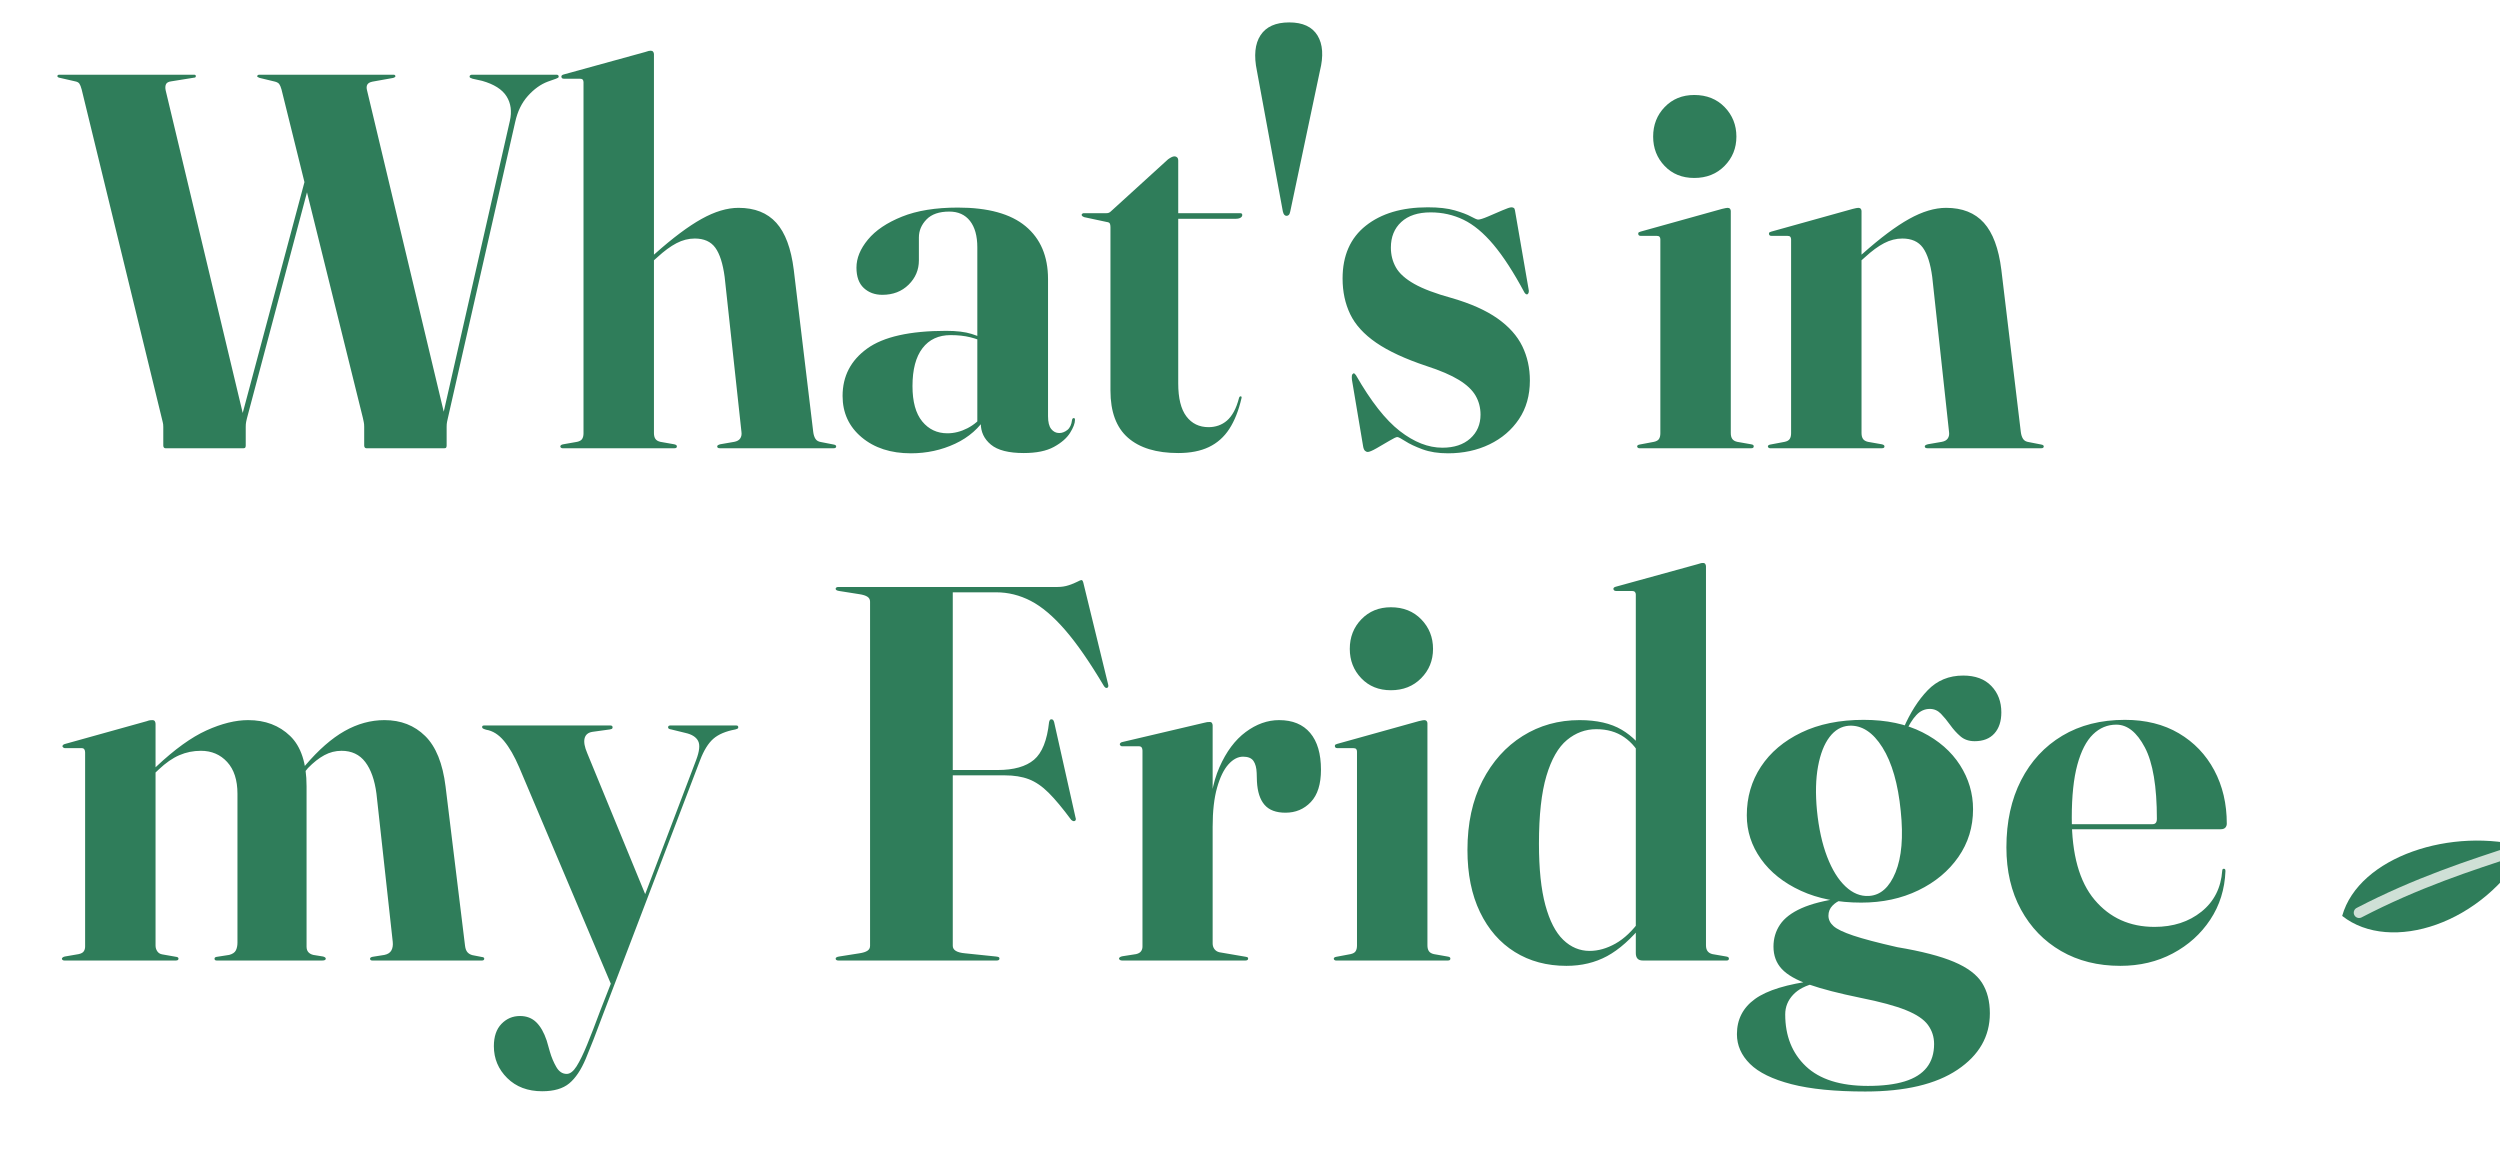
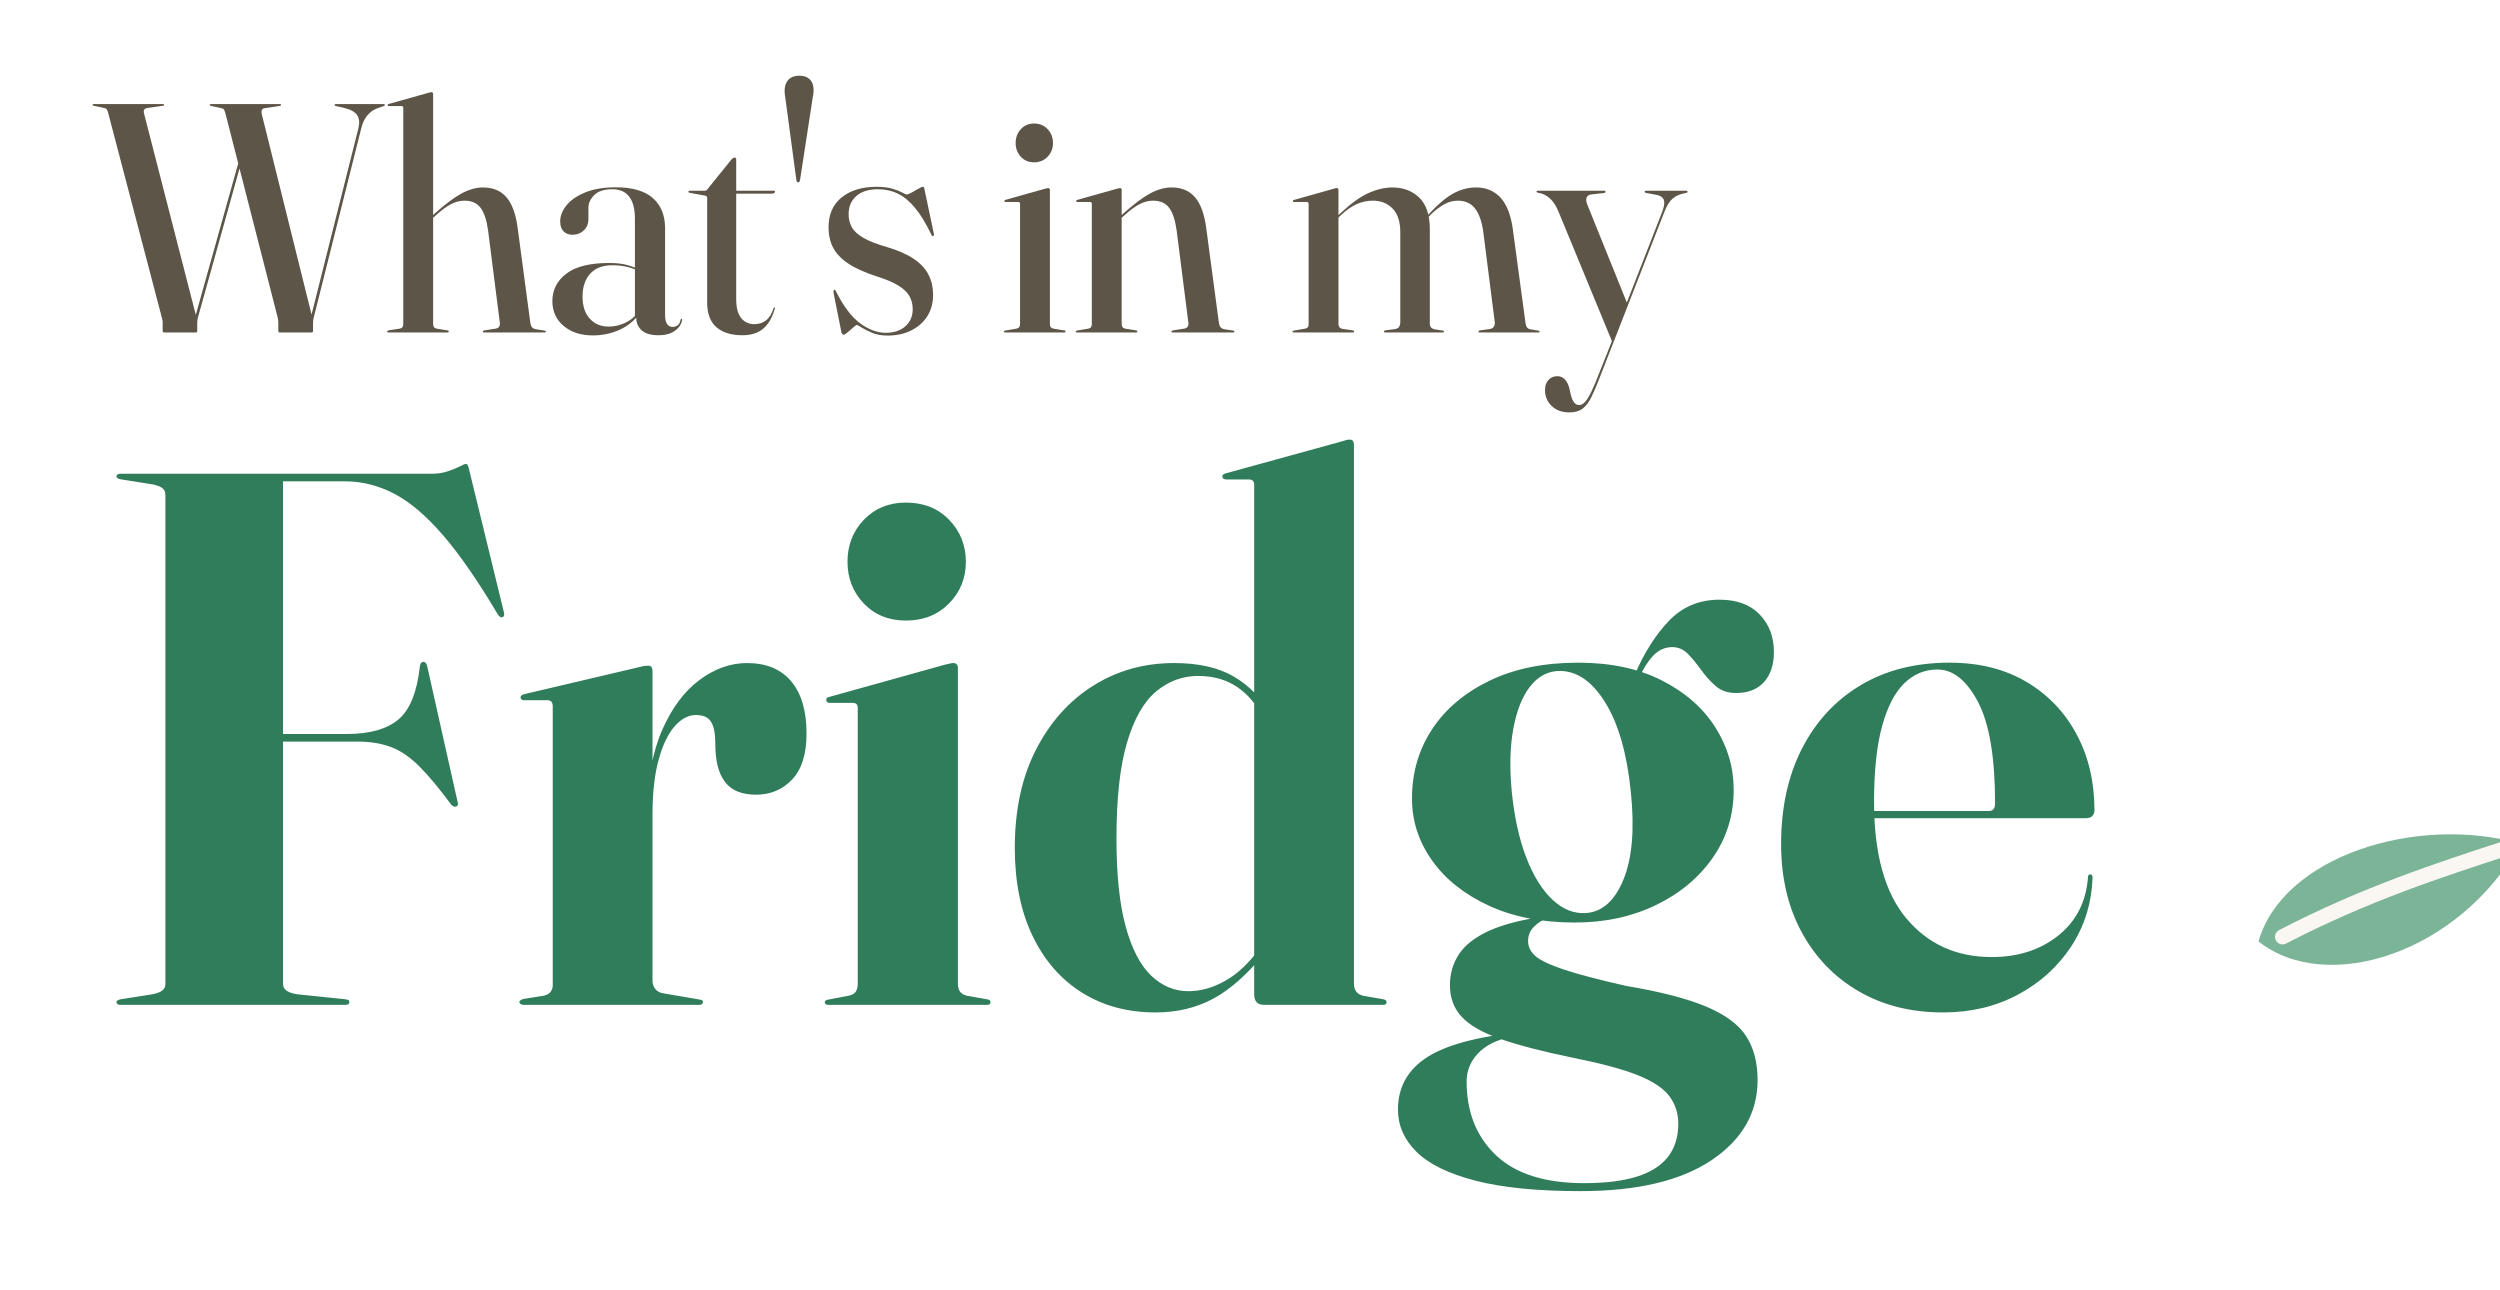
- <svg xmlns="http://www.w3.org/2000/svg" width="937" height="436" viewBox="0 0 937 436">
-   <path d="M116.8 58.2 118.4 59.5 92.5 157.0Q92.4 157.4 92.25 158.15Q92.1 158.9 92.1 160.0V167.0Q92.1 167.4 91.95 167.7Q91.8 168.0 91.3 168.0H62.0Q61.6 168.0 61.4 167.7Q61.2 167.4 61.2 167.0V160.0Q61.2 158.9 61.0 158.25Q60.8 157.6 60.6 156.6L30.6 33.5Q30.2 32.0 29.75 31.35Q29.3 30.7 28.2 30.5L22.1 29.1Q21.8 29.0 21.65 28.85Q21.5 28.7 21.5 28.5Q21.5 28.3 21.7 28.15Q21.9 28.0 22.1 28.0H72.8Q73.1 28.0 73.25 28.15Q73.4 28.3 73.4 28.5Q73.4 29.1 72.8 29.1L64.1 30.5Q62.6 30.7 62.2 31.6Q61.8 32.5 62.1 33.9L91.5 157.0L89.2 161.4ZM176.0 28.7Q176.0 28.4 176.25 28.2Q176.5 28.0 176.9 28.0H208.6Q209.0 28.0 209.2 28.2Q209.4 28.4 209.4 28.7Q209.4 29.0 209.15 29.15Q208.9 29.3 208.4 29.5L205.3 30.6Q201.3 32.1 197.85 35.95Q194.4 39.8 193.1 45.7L167.8 157.0Q167.7 157.4 167.55 158.15Q167.4 158.9 167.4 160.0V167.0Q167.4 167.4 167.25 167.7Q167.1 168.0 166.6 168.0H137.3Q136.9 168.0 136.7 167.7Q136.5 167.4 136.5 167.0V160.0Q136.5 158.9 136.35 158.25Q136.2 157.6 136.0 156.6L105.5 33.5Q105.1 32.1 104.65 31.5Q104.2 30.9 103.1 30.6L97.3 29.2Q96.9 29.0 96.65 28.9Q96.4 28.8 96.4 28.6Q96.4 28.3 96.65 28.15Q96.9 28.0 97.1 28.0H147.6Q147.8 28.0 148.0 28.15Q148.2 28.3 148.2 28.6Q148.2 28.8 147.95 28.95Q147.7 29.1 147.4 29.2L139.6 30.6Q138.1 30.9 137.65 31.75Q137.2 32.6 137.6 34.0L167.1 157.6L164.7 161.4L191.1 45.3Q192.3 40.0 189.85 36.1Q187.4 32.2 180.7 30.3L177.1 29.5Q176.5 29.3 176.25 29.15Q176.0 29.0 176.0 28.7ZM245.1 20.3V162.3Q245.1 163.7 245.65 164.5Q246.2 165.3 247.5 165.6L252.6 166.5Q253.7 166.7 253.7 167.3Q253.7 168.0 252.8 168.0H210.8Q210.5 168.0 210.25 167.8Q210.0 167.6 210.0 167.3Q210.0 167.1 210.25 166.85Q210.5 166.6 211.2 166.5L216.3 165.6Q217.7 165.3 218.2 164.5Q218.7 163.7 218.7 162.4V30.8Q218.7 30.2 218.4 29.85Q218.1 29.5 217.3 29.5H211.3Q210.8 29.5 210.6 29.25Q210.4 29.0 210.4 28.7Q210.4 28.4 210.65 28.2Q210.9 28.0 211.3 27.9L241.8 19.5Q242.7 19.2 243.1 19.1Q243.5 19.0 243.9 19.0Q244.5 19.0 244.8 19.4Q245.1 19.8 245.1 20.3ZM242.9 99.5 241.8 98.3 245.5 95.1Q255.5 86.2 262.95 82.05Q270.4 77.9 276.8 77.9Q285.9 77.9 290.95 83.5Q296.0 89.1 297.5 101.1L304.8 161.9Q305.0 163.5 305.65 164.5Q306.3 165.5 307.8 165.7L312.4 166.6Q313.0 166.7 313.2 166.9Q313.4 167.1 313.4 167.3Q313.4 167.6 313.2 167.8Q313.0 168.0 312.5 168.0H269.8Q268.8 168.0 268.8 167.3Q268.8 166.8 270.0 166.5L275.2 165.6Q276.8 165.3 277.45 164.3Q278.1 163.3 277.9 161.9L271.6 103.8Q270.6 96.3 268.1 92.85Q265.6 89.4 260.4 89.4Q256.9 89.4 253.55 91.15Q250.2 92.9 246.4 96.4ZM367.6 158.7V157.7L366.3 158.9V92.7Q366.3 86.3 363.55 82.8Q360.8 79.3 355.8 79.3Q350.1 79.3 347.25 82.25Q344.4 85.2 344.4 89.0V97.6Q344.4 102.9 340.55 106.7Q336.7 110.5 330.7 110.5Q326.5 110.5 323.75 107.95Q321.0 105.4 321.0 100.3Q321.0 95.0 325.3 89.8Q329.6 84.6 338.05 81.2Q346.5 77.8 359.0 77.8Q376.0 77.8 384.4 84.8Q392.8 91.8 392.8 104.6V156.0Q392.8 159.3 394.0 160.8Q395.2 162.3 397.0 162.3Q398.6 162.3 400.05 161.15Q401.5 160.0 401.8 157.4Q401.9 157.0 402.05 156.85Q402.2 156.7 402.4 156.7Q402.7 156.7 402.8 156.85Q402.9 157.0 402.9 157.4Q402.9 159.3 401.05 162.25Q399.2 165.2 395.0 167.5Q390.8 169.8 383.7 169.8Q375.2 169.8 371.4 166.65Q367.6 163.5 367.6 158.7ZM315.8 148.4Q315.8 137.3 325.0 130.65Q334.2 124.0 354.6 124.0Q360.5 124.0 364.15 125.15Q367.8 126.3 370.9 128.1L370.1 128.8Q366.9 127.2 363.65 126.4Q360.4 125.6 356.3 125.6Q349.5 125.6 345.75 130.5Q342.0 135.4 342.0 144.7Q342.0 153.5 345.65 157.95Q349.3 162.4 355.1 162.4Q358.9 162.4 362.6 160.5Q366.3 158.6 368.8 155.2L369.9 155.8Q365.7 162.7 358.0 166.3Q350.3 169.9 341.4 169.9Q330.1 169.9 322.95 163.9Q315.8 157.9 315.8 148.4ZM414.8 83.2 406.4 81.4Q405.9 81.2 405.65 81.0Q405.4 80.8 405.4 80.5Q405.4 80.3 405.65 80.1Q405.9 79.9 406.1 79.9H414.7Q415.3 79.9 415.7 79.7Q416.1 79.5 416.6 79.0L437.8 59.7Q438.5 59.2 439.1 58.9Q439.7 58.6 440.2 58.6Q440.8 58.6 441.2 59Q441.6 59.4 441.6 60.2V143.7Q441.6 152.0 444.65 156.05Q447.7 160.1 453.0 160.1Q454.9 160.1 456.65 159.5Q458.4 158.9 459.85 157.65Q461.3 156.4 462.45 154.3Q463.6 152.2 464.4 149.1Q464.6 148.5 465.05 148.55Q465.5 148.6 465.3 149.3Q463.7 156.2 460.75 160.75Q457.8 165.3 453.1 167.55Q448.4 169.8 441.6 169.8Q429.3 169.8 422.75 164.05Q416.2 158.3 416.2 146.4V85.1Q416.2 84.2 415.95 83.75Q415.7 83.3 414.8 83.2ZM433.6 82.0 434.4 79.9H464.7Q465.2 79.9 465.4 80.05Q465.6 80.2 465.6 80.6Q465.6 81.2 464.95 81.6Q464.3 82.0 463.1 82.0ZM482.2 80.9Q481.7 80.9 481.35 80.5Q481.0 80.1 480.8 79.2L471.1 26.6Q469.3 18.0 472.45 13.2Q475.6 8.4 483.2 8.4Q490.8 8.4 493.8 13.3Q496.8 18.2 494.7 26.6L483.6 79.2Q483.4 80.2 483.05 80.55Q482.7 80.9 482.2 80.9ZM540.6 167.8Q547.2 167.8 551.05 164.35Q554.9 160.9 554.9 155.4Q554.9 151.5 553.05 148.3Q551.2 145.1 546.8 142.4Q542.4 139.7 534.7 137.2Q522.7 133.2 515.8 128.45Q508.9 123.7 506.05 117.75Q503.2 111.8 503.2 104.4Q503.2 91.5 511.9 84.6Q520.6 77.7 535.1 77.7Q541.3 77.7 545.25 78.85Q549.2 80.0 551.3 81.15Q553.4 82.3 554.0 82.3Q555.0 82.3 557.7 81.15Q560.4 80.0 563.05 78.85Q565.7 77.7 566.5 77.7Q566.9 77.7 567.3 77.9Q567.7 78.1 567.8 78.8L572.9 108.3Q573.1 109.1 572.95 109.6Q572.8 110.1 572.5 110.3Q572.2 110.4 571.95 110.25Q571.7 110.1 571.4 109.7Q565.3 98.3 559.75 91.7Q554.2 85.1 548.5 82.35Q542.8 79.6 536.2 79.6Q529.1 79.6 525.2 83.2Q521.3 86.8 521.3 92.8Q521.3 96.9 523.2 100.25Q525.1 103.6 530.05 106.4Q535.0 109.2 544.1 111.7Q554.8 114.8 561.25 119.35Q567.7 123.9 570.55 129.75Q573.4 135.6 573.4 142.6Q573.4 151.0 569.3 157.1Q565.2 163.2 558.25 166.55Q551.3 169.9 542.7 169.9Q537.2 169.9 533.15 168.4Q529.1 166.9 526.7 165.35Q524.3 163.8 523.7 163.8Q523.1 163.8 520.75 165.2Q518.4 166.6 515.95 168.0Q513.5 169.4 512.6 169.4Q512.1 169.4 511.6 168.95Q511.1 168.5 510.9 167.3L506.7 142.3Q506.6 141.2 506.7 140.7Q506.8 140.2 507.2 140.0Q507.4 139.8 507.65 140.0Q507.9 140.2 508.2 140.6Q516.6 155.3 524.65 161.55Q532.7 167.8 540.6 167.8ZM648.7 79.1V162.3Q648.7 163.7 649.25 164.5Q649.8 165.3 651.1 165.6L656.2 166.5Q656.9 166.6 657.1 166.8Q657.3 167.0 657.3 167.3Q657.3 167.6 657.1 167.8Q656.9 168.0 656.4 168.0H614.4Q614.1 168.0 613.85 167.8Q613.6 167.6 613.6 167.3Q613.6 167.1 613.8 166.9Q614.0 166.7 614.6 166.6L619.9 165.6Q621.3 165.3 621.8 164.5Q622.3 163.7 622.3 162.4V89.7Q622.3 89.1 622.0 88.75Q621.7 88.4 620.9 88.4H614.9Q614.4 88.4 614.2 88.15Q614.0 87.9 614.0 87.6Q614.0 87.2 614.25 87.05Q614.5 86.9 614.9 86.8L645.4 78.3Q646.4 78.1 646.75 78.0Q647.1 77.9 647.5 77.9Q648.1 77.9 648.4 78.25Q648.7 78.6 648.7 79.1ZM635.0 66.7Q628.2 66.7 623.9 62.2Q619.6 57.7 619.6 51.2Q619.6 44.6 623.95 40.1Q628.3 35.6 635.0 35.6Q642.0 35.6 646.4 40.15Q650.8 44.7 650.8 51.2Q650.8 57.7 646.35 62.2Q641.9 66.7 635.0 66.7ZM697.7 79.1V162.3Q697.7 163.7 698.25 164.5Q698.8 165.3 700.1 165.6L705.2 166.5Q706.3 166.7 706.3 167.3Q706.3 168.0 705.4 168.0H663.4Q663.1 168.0 662.85 167.8Q662.6 167.6 662.6 167.3Q662.6 167.1 662.8 166.9Q663.0 166.7 663.6 166.6L668.9 165.6Q670.3 165.3 670.8 164.5Q671.3 163.7 671.3 162.4V89.7Q671.3 89.1 671.0 88.75Q670.7 88.4 669.9 88.4H663.9Q663.4 88.4 663.2 88.15Q663.0 87.9 663.0 87.6Q663.0 87.2 663.25 87.05Q663.5 86.9 663.9 86.8L694.4 78.3Q695.3 78.1 695.7 78.0Q696.1 77.9 696.5 77.9Q697.1 77.9 697.4 78.25Q697.7 78.6 697.7 79.1ZM695.5 99.5 694.4 98.3 698.1 95.1Q708.1 86.2 715.55 82.05Q723.0 77.9 729.4 77.9Q738.5 77.9 743.55 83.5Q748.6 89.1 750.1 101.1L757.4 161.9Q757.6 163.5 758.25 164.5Q758.9 165.5 760.4 165.7L765.0 166.6Q765.6 166.7 765.8 166.9Q766.0 167.1 766.0 167.3Q766.0 167.6 765.8 167.8Q765.6 168.0 765.1 168.0H722.4Q721.4 168.0 721.4 167.3Q721.4 166.8 722.6 166.5L727.8 165.6Q729.4 165.3 730.05 164.3Q730.7 163.3 730.5 161.9L724.2 103.8Q723.2 96.3 720.7 92.85Q718.2 89.4 713.0 89.4Q709.5 89.4 706.15 91.15Q702.8 92.9 699.0 96.4ZM58.3 271.3V354.4Q58.3 355.6 58.95 356.55Q59.6 357.5 60.8 357.7L65.9 358.6Q66.9 358.7 66.9 359.3Q66.9 360.0 65.9 360.0H24.1Q23.7 360.0 23.45 359.8Q23.2 359.6 23.2 359.3Q23.2 359.1 23.5 358.85Q23.8 358.6 24.3 358.5L29.5 357.6Q30.9 357.3 31.4 356.55Q31.9 355.8 31.9 354.8V282.0Q31.9 281.3 31.6 280.85Q31.3 280.4 30.6 280.4H24.3Q24.0 280.4 23.7 280.15Q23.4 279.9 23.4 279.7Q23.4 279.4 23.7 279.15Q24.0 278.9 24.5 278.8L55.0 270.3Q55.8 270.0 56.25 269.95Q56.7 269.9 57.1 269.9Q57.8 269.9 58.05 270.35Q58.3 270.8 58.3 271.3ZM56.1 291.6 55.0 290.6 58.6 287.3Q68.9 277.6 77.4 273.75Q85.9 269.9 93.0 269.9Q102.6 269.9 108.75 275.85Q114.9 281.8 114.9 294.7V354.8Q114.9 356.1 115.55 356.85Q116.2 357.6 117.4 357.9L121.1 358.5Q122.1 358.8 122.1 359.3Q122.1 360.0 120.8 360.0H81.2Q80.4 360.0 80.4 359.3Q80.4 358.7 81.4 358.6L85.9 357.9Q87.8 357.4 88.4 356.2Q89.0 355.0 89.0 353.3V297.5Q89.0 289.8 85.15 285.6Q81.3 281.4 75.3 281.4Q71.0 281.4 67.2 283.05Q63.4 284.7 59.5 288.4ZM112.4 291.6 111.3 290.6 114.4 286.9Q121.9 278.1 129.15 274.0Q136.4 269.9 144.1 269.9Q153.3 269.9 159.35 275.85Q165.4 281.8 167.0 294.8L174.3 354.5Q174.5 356.1 175.2 356.9Q175.9 357.7 177.1 358.0L180.7 358.7Q181.1 358.7 181.3 358.9Q181.5 359.1 181.5 359.3Q181.5 359.6 181.3 359.8Q181.1 360.0 180.7 360.0H139.5Q138.7 360.0 138.7 359.3Q138.7 358.8 139.7 358.6L144.1 357.9Q146.0 357.5 146.7 356.2Q147.4 354.9 147.2 353.0L141.1 297.5Q140.1 289.8 136.9 285.6Q133.7 281.4 128.0 281.4Q124.6 281.4 121.55 283.05Q118.5 284.7 115.4 287.9ZM242.3 336.3 229.4 369.8 194.6 287.6Q191.9 281.3 188.9 277.7Q185.9 274.1 182.2 273.5Q181.2 273.2 180.95 273.0Q180.7 272.8 180.7 272.5Q180.7 272.1 180.95 272.0Q181.2 271.9 181.6 271.9H228.7Q229.1 271.9 229.35 272.05Q229.6 272.2 229.6 272.6Q229.6 273.0 229.35 273.15Q229.1 273.3 228.5 273.4L222.0 274.3Q219.6 274.7 219.1 276.75Q218.6 278.8 220.1 282.3ZM224.9 379.0 233.5 357.0 234.9 353.3 260.9 284.9Q262.8 279.9 261.65 277.7Q260.5 275.5 256.9 274.7L251.6 273.4Q250.9 273.3 250.65 273.1Q250.4 272.9 250.4 272.6Q250.4 272.2 250.65 272.05Q250.9 271.9 251.3 271.9H275.8Q276.3 271.9 276.5 272.05Q276.7 272.2 276.7 272.6Q276.7 272.9 276.5 273.05Q276.3 273.2 275.6 273.4Q270.2 274.4 267.35 276.9Q264.5 279.4 262.4 284.9L225.9 380.5Q222.2 390.5 219.55 396.8Q216.9 403.1 213.35 406.05Q209.8 409.0 203.2 409.0Q195.1 409.0 190.1 404.05Q185.1 399.1 185.1 392.1Q185.1 386.7 187.95 383.75Q190.8 380.8 194.9 380.8Q198.6 380.8 201.0 383.15Q203.4 385.5 204.9 390.0L206.1 394.2Q207.0 397.3 208.5 399.9Q210.0 402.5 212.4 402.5Q214.3 402.5 216.1 399.65Q217.9 396.8 220.05 391.55Q222.2 386.3 224.9 379.0ZM396.3 220.0Q398.6 220.0 400.55 219.35Q402.5 218.7 403.75 218.05Q405.0 217.4 405.3 217.4Q405.6 217.4 405.8 217.75Q406.0 218.1 406.3 219.5L415.3 256.4Q415.5 257.1 415.35 257.4Q415.2 257.7 415.0 257.8Q414.7 257.9 414.45 257.8Q414.2 257.7 413.8 257.2Q405.8 243.7 399.15 236.05Q392.5 228.4 386.3 225.2Q380.1 222.0 373.4 222.0H357.1V354.5Q357.1 355.7 358.25 356.4Q359.4 357.1 361.7 357.3L373.3 358.5Q374.1 358.6 374.35 358.75Q374.6 358.9 374.6 359.3Q374.6 359.6 374.35 359.8Q374.1 360.0 373.6 360.0H314.2Q313.7 360.0 313.45 359.8Q313.2 359.6 313.2 359.3Q313.2 358.7 314.5 358.5L322.1 357.3Q324.1 357.0 325.1 356.35Q326.1 355.7 326.1 354.5V225.5Q326.1 224.3 325.1 223.65Q324.1 223.0 322.1 222.7L314.5 221.5Q313.2 221.3 313.2 220.7Q313.2 220.4 313.45 220.2Q313.7 220.0 314.2 220.0ZM349.7 288.6H373.9Q383.0 288.6 387.55 284.75Q392.1 280.9 393.2 270.6Q393.4 269.9 393.6 269.75Q393.8 269.6 394.0 269.6Q394.8 269.5 395.1 270.7L403.1 306.4Q403.3 306.9 403.2 307.25Q403.1 307.6 402.8 307.7Q402.6 307.8 402.3 307.75Q402.0 307.7 401.5 307.3Q396.7 300.8 393.05 297.15Q389.4 293.5 385.6 292.05Q381.8 290.6 376.6 290.6H349.7ZM453.2 309.3Q453.2 296.3 457.05 287.55Q460.9 278.8 466.9 274.35Q472.9 269.9 479.4 269.9Q487.0 269.9 491.05 274.7Q495.1 279.5 495.1 288.5Q495.1 296.6 491.3 300.6Q487.5 304.6 481.8 304.6Q476.5 304.6 473.95 301.65Q471.4 298.7 471.1 292.9L471.0 289.7Q470.9 286.8 469.8 285.2Q468.7 283.6 465.9 283.6Q463.0 283.6 460.4 286.5Q457.8 289.4 456.15 295.25Q454.5 301.1 454.5 309.9ZM454.5 271.9V304.7V353.6Q454.5 354.8 455.15 355.7Q455.8 356.6 457.0 356.9L466.9 358.6Q467.5 358.7 467.65 358.85Q467.8 359.0 467.8 359.3Q467.8 359.6 467.55 359.8Q467.3 360.0 466.8 360.0H420.5Q420.0 360.0 419.7 359.75Q419.4 359.5 419.4 359.3Q419.4 359.0 419.75 358.75Q420.1 358.5 420.7 358.4L425.8 357.6Q427.1 357.3 427.65 356.55Q428.2 355.8 428.2 354.8V281.3Q428.2 280.6 427.9 280.15Q427.6 279.7 426.8 279.7H420.5Q420.2 279.7 419.95 279.45Q419.7 279.2 419.7 279.0Q419.7 278.7 419.95 278.45Q420.2 278.2 420.7 278.1L451.3 270.9Q452.0 270.7 452.45 270.65Q452.9 270.6 453.4 270.6Q454.0 270.6 454.25 271.0Q454.5 271.4 454.5 271.9ZM535.0 271.1V354.3Q535.0 355.7 535.55 356.5Q536.1 357.3 537.4 357.6L542.5 358.5Q543.2 358.6 543.4 358.8Q543.6 359.0 543.6 359.3Q543.6 359.6 543.4 359.8Q543.2 360.0 542.7 360.0H500.7Q500.4 360.0 500.15 359.8Q499.9 359.6 499.9 359.3Q499.9 359.1 500.1 358.9Q500.3 358.7 500.9 358.6L506.2 357.6Q507.6 357.3 508.1 356.5Q508.6 355.7 508.6 354.4V281.7Q508.6 281.1 508.3 280.75Q508 280.4 507.2 280.4H501.2Q500.7 280.4 500.5 280.15Q500.3 279.9 500.3 279.6Q500.3 279.2 500.55 279.05Q500.8 278.9 501.2 278.8L531.7 270.3Q532.7 270.1 533.05 270.0Q533.4 269.9 533.8 269.9Q534.4 269.9 534.7 270.25Q535.0 270.6 535.0 271.1ZM521.3 258.7Q514.5 258.7 510.2 254.2Q505.9 249.7 505.9 243.2Q505.9 236.6 510.25 232.1Q514.6 227.6 521.3 227.6Q528.3 227.6 532.7 232.15Q537.1 236.7 537.1 243.2Q537.1 249.7 532.65 254.2Q528.2 258.7 521.3 258.7ZM613.1 348.8V348.3V222.8Q613.1 222.2 612.75 221.85Q612.4 221.5 611.7 221.5H605.7Q605.2 221.5 604.95 221.25Q604.7 221.0 604.7 220.7Q604.7 220.4 604.95 220.2Q605.2 220.0 605.6 219.9L636.1 211.5Q637.1 211.2 637.45 211.1Q637.8 211.0 638.3 211.0Q638.9 211.0 639.15 211.4Q639.4 211.8 639.4 212.3V354.3Q639.4 355.7 640.0 356.5Q640.6 357.3 641.8 357.6L647.0 358.5Q647.6 358.6 647.8 358.8Q648.0 359.0 648.0 359.3Q648.0 359.6 647.8 359.8Q647.6 360.0 647.2 360.0H615.7Q614.4 360.0 613.75 359.3Q613.1 358.6 613.1 357.2ZM550.0 318.6Q550.0 303.6 555.6 292.7Q561.2 281.8 570.7 275.85Q580.2 269.9 592.0 269.9Q601.7 269.9 607.8 273.5Q613.9 277.1 617.7 283.7L615.6 284.7Q613.1 279.3 608.75 276.3Q604.4 273.3 598.3 273.3Q592.2 273.3 587.3 277.35Q582.4 281.4 579.6 290.8Q576.8 300.2 576.8 316.2Q576.8 330.4 579.2 339.25Q581.6 348.1 585.9 352.25Q590.2 356.4 595.8 356.4Q600.6 356.4 605.5 353.65Q610.4 350.9 614.8 344.8L616.0 346.2Q609.1 354.7 602.35 358.35Q595.6 362.0 587.1 362.0Q576.1 362.0 567.75 356.8Q559.4 351.6 554.7 341.85Q550.0 332.1 550.0 318.6ZM711.1 355.0Q700.1 352.5 694.6 350.65Q689.1 348.8 687.2 347.1Q685.3 345.4 685.3 343.2Q685.3 341.0 686.8 339.45Q688.3 337.9 690.2 337.3V336.6Q680.8 337.9 675.2 340.4Q669.6 342.9 667.15 346.55Q664.7 350.2 664.7 354.8Q664.7 359.8 667.8 363.15Q670.9 366.5 678.05 369.0Q685.2 371.5 697.4 374.0Q708.4 376.2 714.35 378.6Q720.3 381.0 722.6 384.15Q724.9 387.3 724.9 391.3Q724.9 396.6 722.15 400.1Q719.4 403.6 713.9 405.3Q708.4 407.0 700.1 407.0Q684.6 407.0 676.85 399.65Q669.1 392.3 669.1 380.2Q669.1 376.0 672.05 372.85Q675 369.7 680.5 368.5L680.4 367.5Q664.6 369.5 657.8 374.4Q651 379.3 651 387.6Q651 393.9 655.9 398.75Q660.8 403.6 671.45 406.35Q682.1 409.1 699.1 409.1Q721.5 409.1 733.65 400.95Q745.8 392.8 745.8 379.8Q745.8 373.0 742.85 368.35Q739.9 363.7 732.35 360.5Q724.8 357.3 711.1 355.0ZM712.6 274.9 714.2 274.5Q716.1 270.3 718.25 268.0Q720.4 265.7 723.3 265.7Q725.7 265.7 727.45 267.5Q729.2 269.3 730.95 271.75Q732.7 274.2 734.8 276.0Q736.9 277.8 740.1 277.8Q744.9 277.8 747.5 274.9Q750.1 272.0 750.1 267.0Q750.1 261.0 746.35 257.1Q742.6 253.2 735.8 253.2Q727.8 253.2 722.5 258.7Q717.2 264.2 713.4 273.0ZM739.5 303.3Q739.5 294.4 734.6 286.75Q729.7 279.1 720.5 274.45Q711.3 269.8 698.5 269.8Q685 269.8 675.15 274.55Q665.3 279.3 660.0 287.35Q654.7 295.4 654.7 305.6Q654.7 314.5 660.0 321.95Q665.3 329.4 674.95 333.85Q684.6 338.3 697.6 338.3Q709.5 338.3 719 333.7Q728.5 329.1 734 321.2Q739.5 313.3 739.5 303.3ZM693 272.0Q700.2 271.6 705.55 280.15Q710.9 288.7 712.4 304.0Q713.9 318.5 710.45 326.95Q707 335.4 700.5 335.8Q695.8 336.1 691.7 332.25Q687.6 328.4 684.8 321.1Q682 313.8 681 303.8Q680.1 294.3 681.4 287.25Q682.7 280.2 685.7 276.25Q688.7 272.3 693 272.0ZM834.6 308.7Q834.6 309.6 834.05 310.2Q833.5 310.8 832.3 310.8H770.2V308.9H806.8Q808.4 308.9 808.4 306.9Q808.4 288.7 803.9 280.15Q799.4 271.6 793.2 271.6Q788.2 271.6 784.45 275.25Q780.7 278.9 778.6 286.6Q776.5 294.3 776.5 306.5Q776.5 327.1 785.05 337.25Q793.6 347.4 807.5 347.4Q818 347.4 825.1 341.7Q832.2 336.0 832.9 326.3Q832.9 325.9 833.1 325.75Q833.3 325.6 833.4 325.6Q833.7 325.6 833.9 325.75Q834.1 325.9 834.1 326.5Q833.7 336.7 828.4 344.7Q823.1 352.7 814.35 357.35Q805.6 362.0 794.7 362.0Q782.1 362.0 772.5 356.45Q762.9 350.9 757.45 340.9Q752 330.9 752 317.6Q752 303.2 757.5 292.45Q763 281.7 772.95 275.75Q782.9 269.8 796.4 269.8Q808.1 269.8 816.65 274.85Q825.2 279.9 829.9 288.7Q834.6 297.5 834.6 308.7Z" fill="#2f7d5a" />
-   <g transform="translate(869.9 324.0) rotate(-18) scale(0.8)">
-     <path d="M2 26 C 18 2, 64 2, 94 22 C 64 50, 18 50, 2 26 Z" fill="#2f7d5a" />
-     <path d="M10 27 C 40 22, 66 22, 90 22" fill="none" stroke="#cfe0d6" stroke-width="5" stroke-linecap="round" />
+ <svg xmlns="http://www.w3.org/2000/svg" width="659" height="340" viewBox="0 0 659 340">
+   <path d="M63.775 39.566 64.334 40.125 52.165 83.727Q52.122 83.899 52.057 84.221Q51.993 84.544 51.993 85.017V87.21Q51.993 87.382 51.928 87.511Q51.864 87.64 51.649 87.64H43.221Q43.049 87.64 42.963 87.511Q42.877 87.382 42.877 87.21V85.017Q42.877 84.544 42.791 84.264Q42.705 83.985 42.619 83.555L28.515 29.762Q28.343 29.117 28.149 28.838Q27.956 28.558 27.483 28.472L24.645 27.87Q24.516 27.827 24.451 27.763Q24.387 27.698 24.387 27.655Q24.387 27.569 24.473 27.505Q24.559 27.44 24.602 27.44H43.049Q43.135 27.44 43.2 27.505Q43.264 27.569 43.264 27.655Q43.264 27.87 43.006 27.87L38.835 28.472Q38.19 28.558 37.996 28.945Q37.803 29.332 37.975 29.934L51.821 83.813L50.875 85.619ZM88.199 27.698Q88.199 27.569 88.263 27.505Q88.328 27.44 88.457 27.44H101.142Q101.314 27.44 101.379 27.505Q101.443 27.569 101.443 27.698Q101.443 27.784 101.357 27.849Q101.271 27.913 101.142 27.956L99.422 28.558Q98.003 29.074 96.863 30.386Q95.724 31.697 95.208 33.89L82.695 83.727Q82.652 83.899 82.587 84.221Q82.523 84.544 82.523 85.017V87.21Q82.523 87.382 82.459 87.511Q82.394 87.64 82.179 87.64H73.708Q73.536 87.64 73.45 87.511Q73.364 87.382 73.364 87.21V85.017Q73.364 84.544 73.299 84.243Q73.235 83.942 73.149 83.512L59.389 29.762Q59.217 29.16 59.023 28.881Q58.83 28.601 58.357 28.515L55.605 27.913Q55.433 27.827 55.347 27.784Q55.261 27.741 55.261 27.655Q55.261 27.569 55.347 27.505Q55.433 27.44 55.519 27.44H73.88Q73.966 27.44 74.03 27.505Q74.095 27.569 74.095 27.655Q74.095 27.741 74.009 27.806Q73.923 27.87 73.794 27.913L69.838 28.515Q69.193 28.601 69.021 28.988Q68.849 29.375 68.978 29.977L82.394 83.985L81.448 85.619L94.477 33.804Q94.993 31.74 94.176 30.407Q93.359 29.074 90.65 28.429L88.543 27.956Q88.328 27.913 88.263 27.849Q88.199 27.784 88.199 27.698ZM114.171 24.774V85.447Q114.171 85.963 114.429 86.264Q114.687 86.565 115.203 86.651L117.912 87.081Q118.299 87.124 118.299 87.382Q118.299 87.64 117.998 87.64H102.346Q102.26 87.64 102.153 87.576Q102.045 87.511 102.045 87.382Q102.045 87.296 102.196 87.189Q102.346 87.081 102.647 87.038L105.27 86.651Q105.829 86.565 106.065 86.264Q106.302 85.963 106.302 85.49V28.472Q106.302 28.214 106.195 28.085Q106.087 27.956 105.786 27.956H102.475Q102.346 27.956 102.26 27.87Q102.174 27.784 102.174 27.698Q102.174 27.569 102.26 27.505Q102.346 27.44 102.518 27.397L113.053 24.43Q113.397 24.344 113.526 24.323Q113.655 24.301 113.784 24.301Q113.956 24.301 114.064 24.43Q114.171 24.559 114.171 24.774ZM113.526 57.97 113.182 57.583 114.644 56.25Q118.772 52.552 121.696 50.983Q124.62 49.413 127.286 49.413Q131.285 49.413 133.5 51.993Q135.714 54.573 136.445 59.991L139.799 85.103Q139.885 85.791 140.207 86.221Q140.53 86.651 141.218 86.78L143.497 87.124Q143.712 87.167 143.798 87.232Q143.884 87.296 143.884 87.382Q143.884 87.511 143.798 87.576Q143.712 87.64 143.54 87.64H127.673Q127.286 87.64 127.286 87.382Q127.286 87.167 127.759 87.081L130.511 86.651Q131.285 86.565 131.565 86.114Q131.844 85.662 131.758 85.103L128.662 60.765Q128.103 56.68 126.684 54.788Q125.265 52.896 122.47 52.896Q120.664 52.896 118.88 53.821Q117.095 54.745 114.988 56.68ZM167.706 83.684V83.383L167.362 83.684V57.626Q167.362 53.842 165.879 51.864Q164.395 49.886 161.428 49.886Q158.16 49.886 156.633 51.434Q155.107 52.982 155.107 54.745V57.755Q155.107 59.561 153.903 60.722Q152.699 61.883 150.85 61.883Q149.474 61.883 148.571 61.002Q147.668 60.12 147.668 58.357Q147.668 56.164 149.345 54.1Q151.022 52.036 154.311 50.703Q157.601 49.37 162.331 49.37Q168.867 49.37 172.092 52.208Q175.317 55.046 175.317 60.206V82.996Q175.317 84.716 175.876 85.447Q176.435 86.178 177.252 86.178Q178.069 86.178 178.671 85.705Q179.273 85.232 179.402 84.243Q179.445 84.114 179.51 84.071Q179.574 84.028 179.617 84.028Q179.703 84.028 179.746 84.071Q179.789 84.114 179.789 84.243Q179.789 84.974 179.166 85.942Q178.542 86.909 177.166 87.64Q175.79 88.371 173.554 88.371Q170.587 88.371 169.147 87.081Q167.706 85.791 167.706 83.684ZM145.604 79.384Q145.604 74.955 149.281 72.138Q152.957 69.322 160.568 69.322Q163.535 69.322 165.492 69.903Q167.448 70.483 169.125 71.3L168.824 71.601Q167.19 70.827 165.406 70.376Q163.621 69.924 161.385 69.924Q157.601 69.924 155.58 72.139Q153.559 74.353 153.559 78.18Q153.559 81.921 155.472 84.007Q157.386 86.092 160.439 86.092Q162.589 86.092 164.653 85.167Q166.717 84.243 168.136 82.437L168.523 82.695Q166.588 85.447 163.32 86.93Q160.052 88.414 156.311 88.414Q151.495 88.414 148.55 85.898Q145.604 83.383 145.604 79.384ZM185.809 51.563 181.853 50.832Q181.638 50.789 181.552 50.703Q181.466 50.617 181.466 50.488Q181.466 50.402 181.552 50.338Q181.638 50.273 181.724 50.273H185.637Q186.024 50.273 186.218 50.166Q186.411 50.058 186.54 49.8L192.904 41.931Q193.119 41.759 193.291 41.652Q193.463 41.544 193.635 41.544Q193.85 41.544 193.957 41.673Q194.065 41.802 194.065 42.017V78.868Q194.065 82.179 195.355 83.813Q196.645 85.447 198.881 85.447Q199.741 85.447 200.493 85.21Q201.246 84.974 201.912 84.458Q202.579 83.942 203.073 83.147Q203.568 82.351 203.912 81.233Q203.998 81.018 204.17 81.04Q204.342 81.061 204.256 81.362Q203.568 83.727 202.428 85.297Q201.289 86.866 199.633 87.618Q197.978 88.371 195.656 88.371Q191.313 88.371 188.862 86.264Q186.411 84.157 186.411 79.771V52.38Q186.411 51.993 186.303 51.8Q186.196 51.606 185.809 51.563ZM191.485 51.047 191.7 50.273H203.912Q204.127 50.273 204.213 50.338Q204.299 50.402 204.299 50.574Q204.299 50.746 204.062 50.897Q203.826 51.047 203.353 51.047ZM210.405 48.08Q210.233 48.08 210.104 47.93Q209.975 47.779 209.932 47.521L207.008 25.763Q206.492 22.968 207.481 21.463Q208.47 19.958 210.706 19.958Q212.942 19.958 213.888 21.463Q214.834 22.968 214.232 25.72L210.878 47.521Q210.792 47.822 210.685 47.951Q210.577 48.08 210.405 48.08ZM233.453 87.726Q236.721 87.726 238.656 86.006Q240.591 84.286 240.591 81.491Q240.591 79.556 239.709 78.029Q238.828 76.503 236.742 75.234Q234.657 73.966 231.088 72.848Q226.315 71.3 223.541 69.429Q220.768 67.559 219.585 65.237Q218.403 62.915 218.403 59.905Q218.403 54.831 221.864 52.036Q225.326 49.241 231.045 49.241Q233.625 49.241 235.302 49.757Q236.979 50.273 237.861 50.767Q238.742 51.262 239.0 51.262Q239.387 51.262 240.29 50.767Q241.193 50.273 242.075 49.757Q242.956 49.241 243.214 49.241Q243.343 49.241 243.472 49.306Q243.601 49.37 243.644 49.671L246.138 61.496Q246.224 61.754 246.181 61.948Q246.138 62.141 246.009 62.227Q245.88 62.27 245.772 62.206Q245.665 62.141 245.579 62.012Q243.429 57.497 241.257 54.853Q239.086 52.208 236.678 51.047Q234.27 49.886 231.346 49.886Q227.777 49.886 225.734 51.671Q223.692 53.455 223.692 56.465Q223.692 58.357 224.552 59.905Q225.412 61.453 227.626 62.722Q229.841 63.99 233.883 65.151Q238.226 66.441 240.892 68.247Q243.558 70.053 244.762 72.418Q245.966 74.783 245.966 77.707Q245.966 80.975 244.418 83.383Q242.87 85.791 240.161 87.124Q237.452 88.457 233.969 88.457Q231.647 88.457 229.927 87.748Q228.207 87.038 227.154 86.35Q226.1 85.662 225.842 85.662Q225.67 85.662 224.939 86.307Q224.208 86.952 223.434 87.597Q222.66 88.242 222.402 88.242Q222.23 88.242 222.058 88.091Q221.886 87.941 221.8 87.597L219.736 77.277Q219.693 76.847 219.714 76.675Q219.736 76.503 219.865 76.417Q219.994 76.331 220.08 76.395Q220.166 76.46 220.252 76.589Q223.348 82.781 226.766 85.254Q230.185 87.726 233.453 87.726ZM276.754 50.015V85.447Q276.754 85.963 277.012 86.264Q277.27 86.565 277.786 86.651L280.452 87.081Q280.71 87.081 280.796 87.167Q280.882 87.253 280.882 87.382Q280.882 87.511 280.796 87.576Q280.71 87.64 280.538 87.64H264.929Q264.8 87.64 264.714 87.576Q264.628 87.511 264.628 87.382Q264.628 87.296 264.714 87.232Q264.8 87.167 265.015 87.124L267.853 86.651Q268.369 86.565 268.627 86.264Q268.885 85.963 268.885 85.49V53.713Q268.885 53.498 268.756 53.369Q268.627 53.24 268.369 53.24H265.058Q264.929 53.24 264.843 53.154Q264.757 53.068 264.757 52.982Q264.757 52.81 264.843 52.767Q264.929 52.724 265.058 52.681L275.593 49.714Q275.937 49.628 276.087 49.606Q276.238 49.585 276.367 49.585Q276.539 49.585 276.647 49.714Q276.754 49.843 276.754 50.015ZM272.583 42.791Q270.433 42.791 269.078 41.308Q267.724 39.824 267.724 37.717Q267.724 35.524 269.1 34.041Q270.476 32.557 272.583 32.557Q274.776 32.557 276.173 34.062Q277.571 35.567 277.571 37.717Q277.571 39.824 276.152 41.308Q274.733 42.791 272.583 42.791ZM295.674 50.015V85.447Q295.674 85.963 295.932 86.264Q296.19 86.565 296.706 86.651L299.415 87.081Q299.802 87.124 299.802 87.382Q299.802 87.64 299.501 87.64H283.849Q283.763 87.64 283.655 87.576Q283.548 87.511 283.548 87.382Q283.548 87.296 283.634 87.232Q283.72 87.167 283.935 87.124L286.773 86.651Q287.332 86.565 287.568 86.264Q287.805 85.963 287.805 85.49V53.713Q287.805 53.498 287.697 53.369Q287.59 53.24 287.289 53.24H283.978Q283.849 53.24 283.763 53.154Q283.677 53.068 283.677 52.982Q283.677 52.81 283.763 52.767Q283.849 52.724 284.021 52.681L294.556 49.714Q294.9 49.628 295.029 49.606Q295.158 49.585 295.287 49.585Q295.459 49.585 295.567 49.714Q295.674 49.843 295.674 50.015ZM295.029 57.97 294.685 57.583 296.147 56.25Q300.275 52.552 303.199 50.983Q306.123 49.413 308.789 49.413Q312.788 49.413 315.002 51.993Q317.217 54.573 317.948 59.991L321.302 85.103Q321.388 85.791 321.711 86.221Q322.033 86.651 322.721 86.78L325.0 87.124Q325.215 87.167 325.301 87.232Q325.387 87.296 325.387 87.382Q325.387 87.511 325.301 87.576Q325.215 87.64 325.043 87.64H309.176Q308.789 87.64 308.789 87.382Q308.789 87.167 309.262 87.081L312.014 86.651Q312.788 86.565 313.067 86.114Q313.347 85.662 313.261 85.103L310.165 60.765Q309.606 56.68 308.187 54.788Q306.768 52.896 303.973 52.896Q302.167 52.896 300.382 53.821Q298.598 54.745 296.491 56.68ZM352.821 50.058V85.49Q352.821 85.92 353.101 86.264Q353.38 86.608 353.896 86.694L356.562 87.081Q356.949 87.124 356.949 87.382Q356.949 87.64 356.605 87.64H341.039Q340.91 87.64 340.803 87.554Q340.695 87.468 340.695 87.382Q340.695 87.296 340.824 87.232Q340.953 87.167 341.125 87.124L343.92 86.651Q344.479 86.565 344.716 86.285Q344.952 86.006 344.952 85.576V53.799Q344.952 53.541 344.844 53.391Q344.737 53.24 344.436 53.24H341.082Q340.953 53.24 340.867 53.154Q340.781 53.068 340.781 52.982Q340.781 52.853 340.867 52.788Q340.953 52.724 341.168 52.681L351.703 49.714Q352.004 49.585 352.154 49.585Q352.305 49.585 352.434 49.585Q352.649 49.585 352.735 49.736Q352.821 49.886 352.821 50.058ZM352.133 57.97 351.789 57.669 353.208 56.336Q357.465 52.337 360.755 50.875Q364.044 49.413 367.011 49.413Q371.354 49.413 374.127 52.101Q376.901 54.788 376.901 60.421V85.361Q376.901 85.963 377.245 86.328Q377.589 86.694 378.234 86.823L380.255 87.124Q380.642 87.167 380.642 87.382Q380.642 87.64 380.212 87.64H365.162Q364.818 87.64 364.818 87.382Q364.818 87.124 365.248 87.081L367.785 86.737Q368.602 86.565 368.86 86.07Q369.118 85.576 369.118 84.931V61.238Q369.118 57.067 367.097 54.982Q365.076 52.896 361.851 52.896Q359.701 52.896 357.68 53.778Q355.659 54.659 353.509 56.68ZM375.869 57.97 375.525 57.669 376.858 56.207Q380.298 52.509 383.158 50.961Q386.017 49.413 389.07 49.413Q393.069 49.413 395.541 52.101Q398.014 54.788 398.788 60.464L402.142 85.275Q402.228 85.92 402.55 86.328Q402.873 86.737 403.518 86.823L405.539 87.167Q405.668 87.167 405.754 87.232Q405.84 87.296 405.84 87.382Q405.84 87.511 405.754 87.576Q405.668 87.64 405.539 87.64H390.059Q389.715 87.64 389.715 87.382Q389.715 87.167 390.145 87.081L392.682 86.737Q393.499 86.608 393.8 86.071Q394.101 85.533 394.015 84.888L391.005 61.238Q390.446 57.067 388.833 54.982Q387.221 52.896 384.297 52.896Q382.491 52.896 380.793 53.799Q379.094 54.702 377.159 56.551ZM429.017 80.201 425.061 90.306 410.871 55.906Q409.882 53.498 408.549 52.294Q407.216 51.09 405.539 50.832Q405.152 50.746 405.087 50.66Q405.023 50.574 405.023 50.488Q405.023 50.359 405.109 50.316Q405.195 50.273 405.324 50.273H422.868Q423.04 50.273 423.126 50.338Q423.212 50.402 423.212 50.574Q423.212 50.703 423.126 50.767Q423.04 50.832 422.825 50.875L419.428 51.262Q418.439 51.391 418.202 52.144Q417.966 52.896 418.482 54.1ZM421.363 98.82 426.265 86.479 426.738 85.146 438.176 55.777Q438.993 53.584 438.542 52.595Q438.09 51.606 436.542 51.348L434.005 50.875Q433.747 50.832 433.639 50.767Q433.532 50.703 433.532 50.574Q433.532 50.402 433.639 50.338Q433.747 50.273 433.919 50.273H444.411Q444.626 50.273 444.734 50.338Q444.841 50.402 444.841 50.574Q444.841 50.703 444.734 50.746Q444.626 50.789 444.368 50.875Q442.261 51.219 440.971 52.294Q439.681 53.369 438.778 55.734L421.793 99.25Q420.546 102.518 419.514 104.625Q418.482 106.732 417.171 107.721Q415.859 108.71 413.666 108.71Q410.785 108.71 409.022 107.011Q407.259 105.313 407.259 102.819Q407.259 101.142 408.183 100.153Q409.108 99.164 410.484 99.164Q411.731 99.164 412.505 100.002Q413.279 100.841 413.666 102.303L414.01 103.808Q414.225 104.969 414.784 105.872Q415.343 106.775 416.289 106.775Q417.106 106.775 417.88 105.872Q418.654 104.969 419.514 103.184Q420.374 101.4 421.363 98.82Z" fill="#5d5648" />
+   <path d="M113.8 124.88Q116.1 124.88 118.05 124.23Q120.0 123.58 121.25 122.93Q122.5 122.28 122.8 122.28Q123.1 122.28 123.3 122.63Q123.5 122.98 123.8 124.38L132.8 161.28Q133.0 161.98 132.85 162.28Q132.7 162.58 132.5 162.68Q132.2 162.78 131.95 162.68Q131.7 162.58 131.3 162.08Q123.3 148.58 116.65 140.93Q110.0 133.28 103.8 130.08Q97.6 126.88 90.9 126.88H74.6V259.38Q74.6 260.58 75.75 261.28Q76.9 261.98 79.2 262.18L90.8 263.38Q91.6 263.48 91.85 263.63Q92.1 263.78 92.1 264.18Q92.1 264.48 91.85 264.68Q91.6 264.88 91.1 264.88H31.7Q31.2 264.88 30.95 264.68Q30.7 264.48 30.7 264.18Q30.7 263.58 32.0 263.38L39.6 262.18Q41.6 261.88 42.6 261.23Q43.6 260.58 43.6 259.38V130.38Q43.6 129.18 42.6 128.53Q41.6 127.88 39.6 127.58L32.0 126.38Q30.7 126.18 30.7 125.58Q30.7 125.28 30.95 125.08Q31.2 124.88 31.7 124.88ZM67.2 193.48H91.4Q100.5 193.48 105.05 189.63Q109.6 185.78 110.7 175.48Q110.9 174.78 111.1 174.63Q111.3 174.48 111.5 174.48Q112.3 174.38 112.6 175.58L120.6 211.28Q120.8 211.78 120.7 212.13Q120.6 212.48 120.3 212.58Q120.1 212.68 119.8 212.63Q119.5 212.58 119.0 212.18Q114.2 205.68 110.55 202.03Q106.9 198.38 103.1 196.93Q99.3 195.48 94.1 195.48H67.2ZM170.7 214.18Q170.7 201.18 174.55 192.43Q178.4 183.68 184.4 179.23Q190.4 174.78 196.9 174.78Q204.5 174.78 208.55 179.58Q212.6 184.38 212.6 193.38Q212.6 201.48 208.8 205.48Q205 209.48 199.3 209.48Q194 209.48 191.45 206.53Q188.9 203.58 188.6 197.78L188.5 194.58Q188.4 191.68 187.3 190.08Q186.2 188.48 183.4 188.48Q180.5 188.48 177.9 191.38Q175.3 194.28 173.65 200.13Q172 205.98 172 214.78ZM172 176.78V209.58V258.48Q172 259.68 172.65 260.58Q173.3 261.48 174.5 261.78L184.4 263.48Q185 263.58 185.15 263.73Q185.3 263.88 185.3 264.18Q185.3 264.48 185.05 264.68Q184.8 264.88 184.3 264.88H138Q137.5 264.88 137.2 264.63Q136.9 264.38 136.9 264.18Q136.9 263.88 137.25 263.63Q137.6 263.38 138.2 263.28L143.3 262.48Q144.6 262.18 145.15 261.43Q145.7 260.68 145.7 259.68V186.18Q145.7 185.48 145.4 185.03Q145.1 184.58 144.3 184.58H138Q137.7 184.58 137.45 184.33Q137.2 184.08 137.2 183.88Q137.2 183.58 137.45 183.33Q137.7 183.08 138.2 182.98L168.8 175.78Q169.5 175.58 169.95 175.53Q170.4 175.48 170.9 175.48Q171.5 175.48 171.75 175.88Q172 176.28 172 176.78ZM252.5 175.98V259.18Q252.5 260.58 253.05 261.38Q253.6 262.18 254.9 262.48L260 263.38Q260.7 263.48 260.9 263.68Q261.1 263.88 261.1 264.18Q261.1 264.48 260.9 264.68Q260.7 264.88 260.2 264.88H218.2Q217.9 264.88 217.65 264.68Q217.4 264.48 217.4 264.18Q217.4 263.98 217.6 263.78Q217.8 263.58 218.4 263.48L223.7 262.48Q225.1 262.18 225.6 261.38Q226.1 260.58 226.1 259.28V186.58Q226.1 185.98 225.8 185.63Q225.5 185.28 224.7 185.28H218.7Q218.2 185.28 218 185.03Q217.8 184.78 217.8 184.48Q217.8 184.08 218.05 183.93Q218.3 183.78 218.7 183.68L249.2 175.18Q250.2 174.98 250.55 174.88Q250.9 174.78 251.3 174.78Q251.9 174.78 252.2 175.13Q252.5 175.48 252.5 175.98ZM238.8 163.58Q232 163.58 227.7 159.08Q223.4 154.58 223.4 148.08Q223.4 141.48 227.75 136.98Q232.1 132.48 238.8 132.48Q245.8 132.48 250.2 137.03Q254.6 141.58 254.6 148.08Q254.6 154.58 250.15 159.08Q245.7 163.58 238.8 163.58ZM330.6 253.68V253.18V127.68Q330.6 127.08 330.25 126.73Q329.9 126.38 329.2 126.38H323.2Q322.7 126.38 322.45 126.13Q322.2 125.88 322.2 125.58Q322.2 125.28 322.45 125.08Q322.7 124.88 323.1 124.78L353.6 116.38Q354.6 116.08 354.95 115.98Q355.3 115.88 355.8 115.88Q356.4 115.88 356.65 116.28Q356.9 116.68 356.9 117.18V259.18Q356.9 260.58 357.5 261.38Q358.1 262.18 359.3 262.48L364.5 263.38Q365.1 263.48 365.3 263.68Q365.5 263.88 365.5 264.18Q365.5 264.48 365.3 264.68Q365.1 264.88 364.7 264.88H333.2Q331.9 264.88 331.25 264.18Q330.6 263.48 330.6 262.08ZM267.5 223.48Q267.5 208.48 273.1 197.58Q278.7 186.68 288.2 180.73Q297.7 174.78 309.5 174.78Q319.2 174.78 325.3 178.38Q331.4 181.98 335.2 188.58L333.1 189.58Q330.6 184.18 326.25 181.18Q321.9 178.18 315.8 178.18Q309.7 178.18 304.8 182.23Q299.9 186.28 297.1 195.68Q294.3 205.08 294.3 221.08Q294.3 235.28 296.7 244.13Q299.1 252.98 303.4 257.13Q307.7 261.28 313.3 261.28Q318.1 261.28 323.0 258.53Q327.9 255.78 332.3 249.68L333.5 251.08Q326.6 259.58 319.85 263.23Q313.1 266.88 304.6 266.88Q293.6 266.88 285.25 261.68Q276.9 256.48 272.2 246.73Q267.5 236.98 267.5 223.48ZM428.6 259.88Q417.6 257.38 412.1 255.53Q406.6 253.68 404.7 251.98Q402.8 250.28 402.8 248.08Q402.8 245.88 404.3 244.33Q405.8 242.78 407.7 242.18V241.48Q398.3 242.78 392.7 245.28Q387.1 247.78 384.65 251.43Q382.2 255.08 382.2 259.68Q382.2 264.68 385.3 268.03Q388.4 271.38 395.55 273.88Q402.7 276.38 414.9 278.88Q425.9 281.08 431.85 283.48Q437.8 285.88 440.1 289.03Q442.4 292.18 442.4 296.18Q442.4 301.48 439.65 304.98Q436.9 308.48 431.4 310.18Q425.9 311.88 417.6 311.88Q402.1 311.88 394.35 304.53Q386.6 297.18 386.6 285.08Q386.6 280.88 389.55 277.73Q392.5 274.58 398 273.38L397.9 272.38Q382.1 274.38 375.3 279.28Q368.5 284.18 368.5 292.48Q368.5 298.78 373.4 303.63Q378.3 308.48 388.95 311.23Q399.6 313.98 416.6 313.98Q439 313.98 451.15 305.83Q463.3 297.68 463.3 284.68Q463.3 277.88 460.35 273.23Q457.4 268.58 449.85 265.38Q442.3 262.18 428.6 259.88ZM430.1 179.78 431.7 179.38Q433.6 175.18 435.75 172.88Q437.9 170.58 440.8 170.58Q443.2 170.58 444.95 172.38Q446.7 174.18 448.45 176.63Q450.2 179.08 452.3 180.88Q454.4 182.68 457.6 182.68Q462.4 182.68 465.0 179.78Q467.6 176.88 467.6 171.88Q467.6 165.88 463.85 161.98Q460.1 158.08 453.3 158.08Q445.3 158.08 440 163.58Q434.7 169.08 430.9 177.88ZM457 208.18Q457 199.28 452.1 191.63Q447.2 183.98 438 179.33Q428.8 174.68 416 174.68Q402.5 174.68 392.65 179.43Q382.8 184.18 377.5 192.23Q372.2 200.28 372.2 210.48Q372.2 219.38 377.5 226.83Q382.8 234.28 392.45 238.73Q402.1 243.18 415.1 243.18Q427 243.18 436.5 238.58Q446 233.98 451.5 226.08Q457 218.18 457 208.18ZM410.5 176.88Q417.7 176.48 423.05 185.03Q428.4 193.58 429.9 208.88Q431.4 223.38 427.95 231.83Q424.5 240.28 418 240.68Q413.3 240.98 409.2 237.13Q405.1 233.28 402.3 225.98Q399.5 218.68 398.5 208.68Q397.6 199.18 398.9 192.13Q400.2 185.08 403.2 181.13Q406.2 177.18 410.5 176.88ZM552.1 213.58Q552.1 214.48 551.55 215.08Q551.0 215.68 549.8 215.68H487.7V213.78H524.3Q525.9 213.78 525.9 211.78Q525.9 193.58 521.4 185.03Q516.9 176.48 510.7 176.48Q505.7 176.48 501.95 180.13Q498.2 183.78 496.1 191.48Q494 199.18 494 211.38Q494 231.98 502.55 242.13Q511.1 252.28 525.0 252.28Q535.5 252.28 542.6 246.58Q549.7 240.88 550.4 231.18Q550.4 230.78 550.6 230.63Q550.8 230.48 550.9 230.48Q551.2 230.48 551.4 230.63Q551.6 230.78 551.6 231.38Q551.2 241.58 545.9 249.58Q540.6 257.58 531.85 262.23Q523.1 266.88 512.2 266.88Q499.6 266.88 490.0 261.33Q480.4 255.78 474.95 245.78Q469.5 235.78 469.5 222.48Q469.5 208.08 475 197.33Q480.5 186.58 490.45 180.63Q500.4 174.68 513.9 174.68Q525.6 174.68 534.15 179.73Q542.7 184.78 547.4 193.58Q552.1 202.38 552.1 213.58Z" fill="#2f7d5a" />
+   <g transform="translate(587.4 228.88) rotate(-18) scale(0.8)">
+     <path d="M2 26 C 18 2, 64 2, 94 22 C 64 50, 18 50, 2 26 Z" fill="#7bb497" />
+     <path d="M10 27 C 40 22, 66 22, 90 22" fill="none" stroke="#faf7f2" stroke-width="5" stroke-linecap="round" />
  </g>
</svg>
